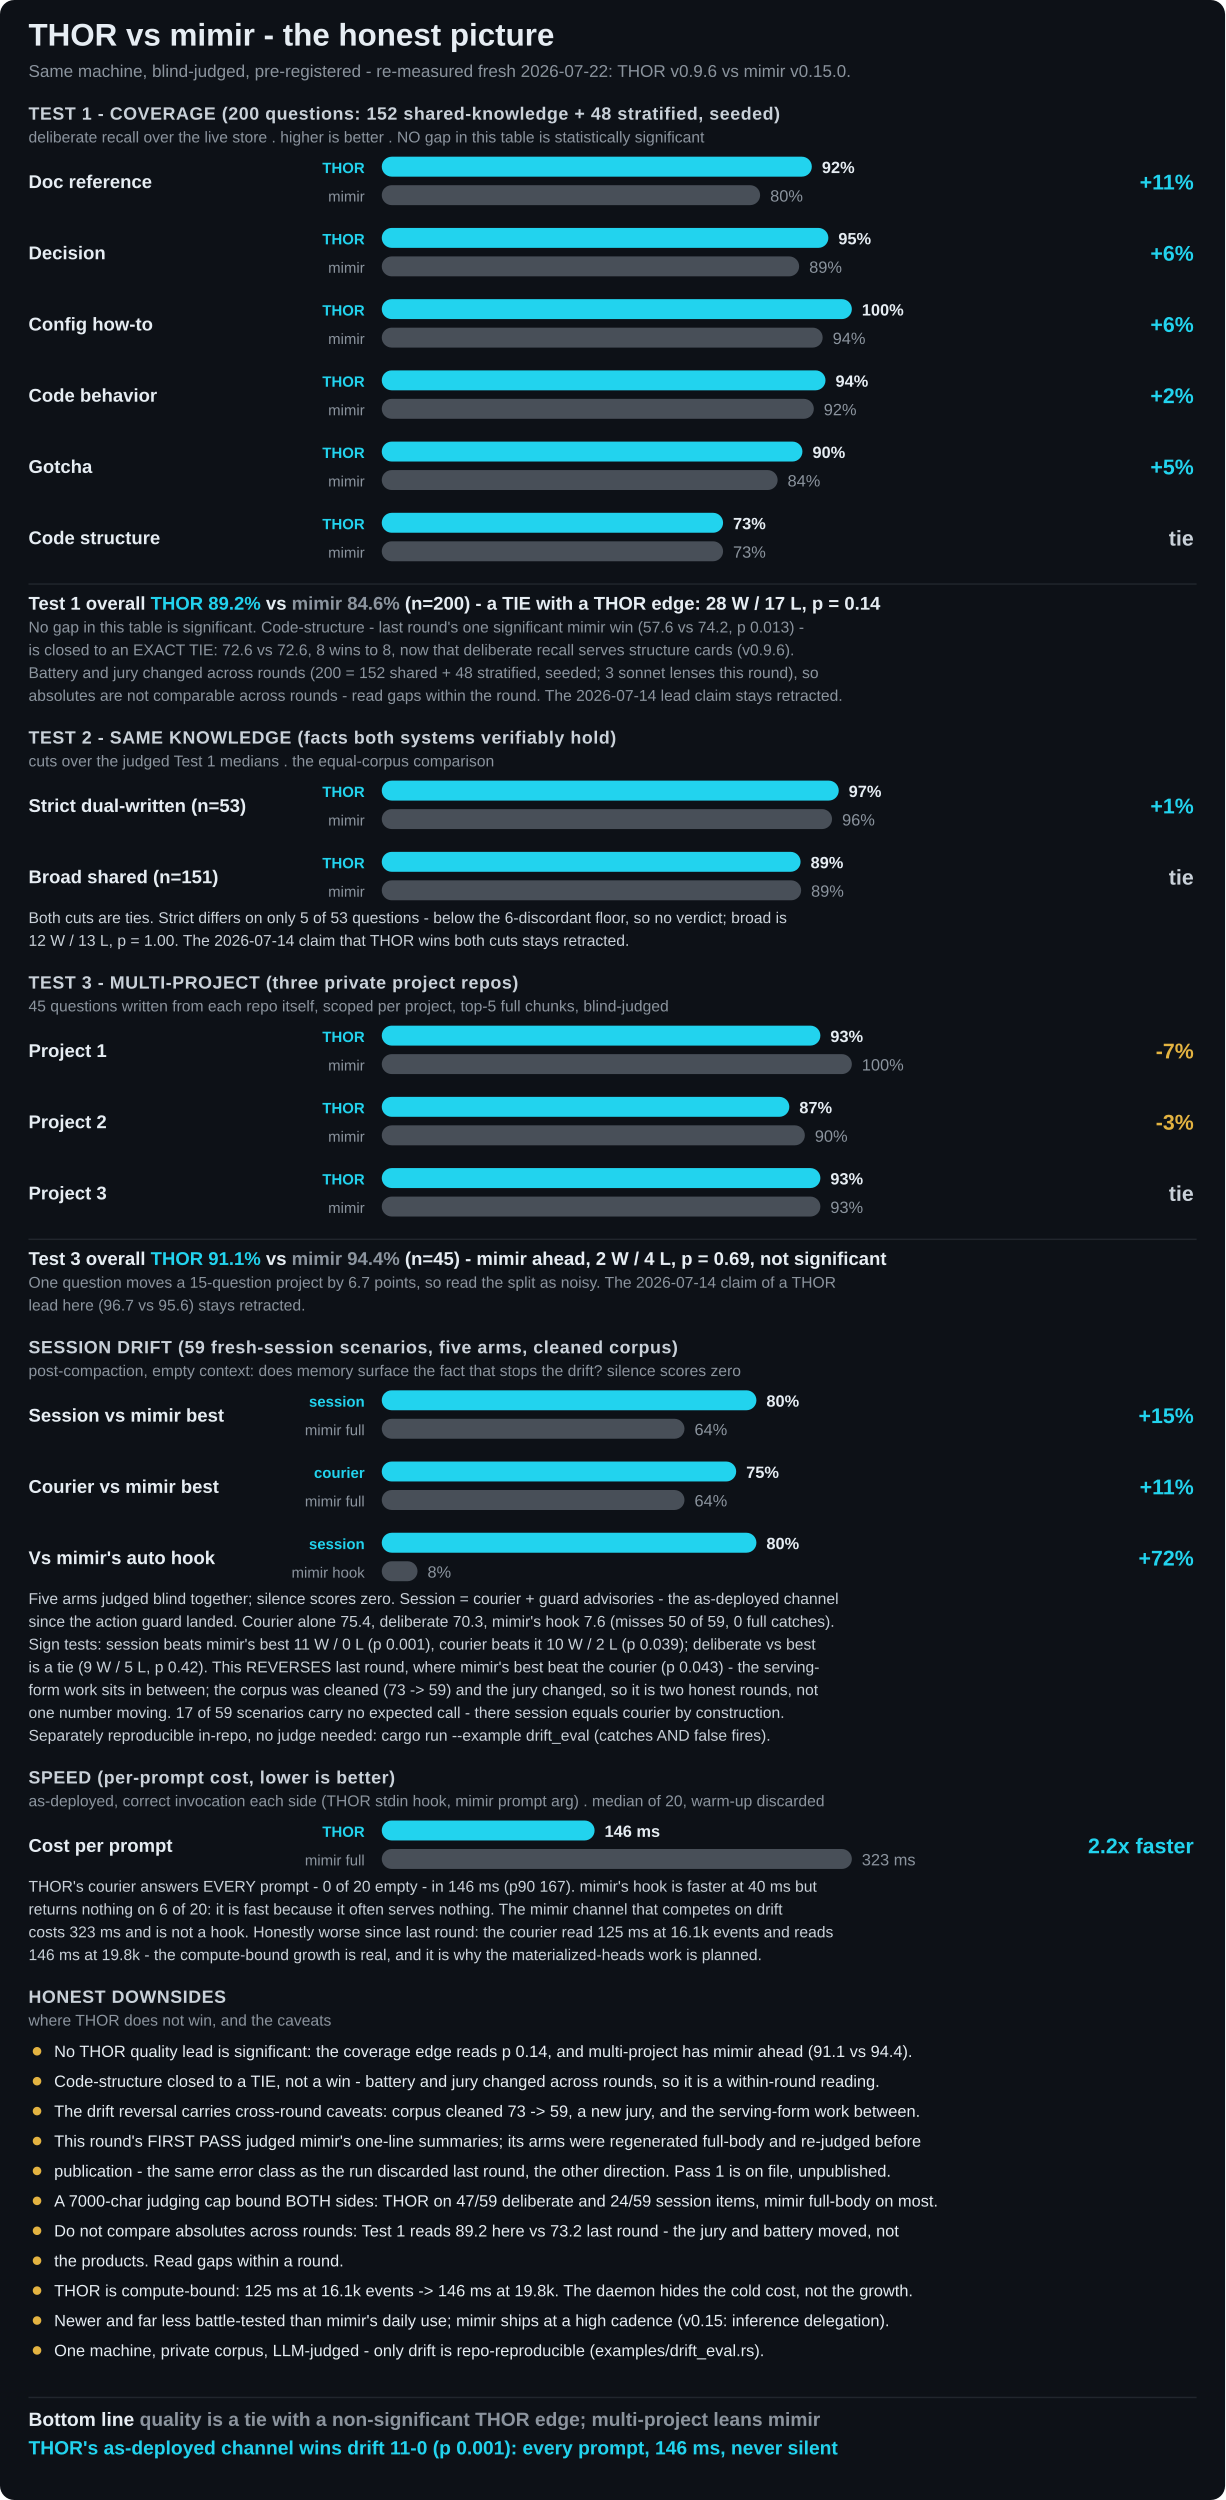
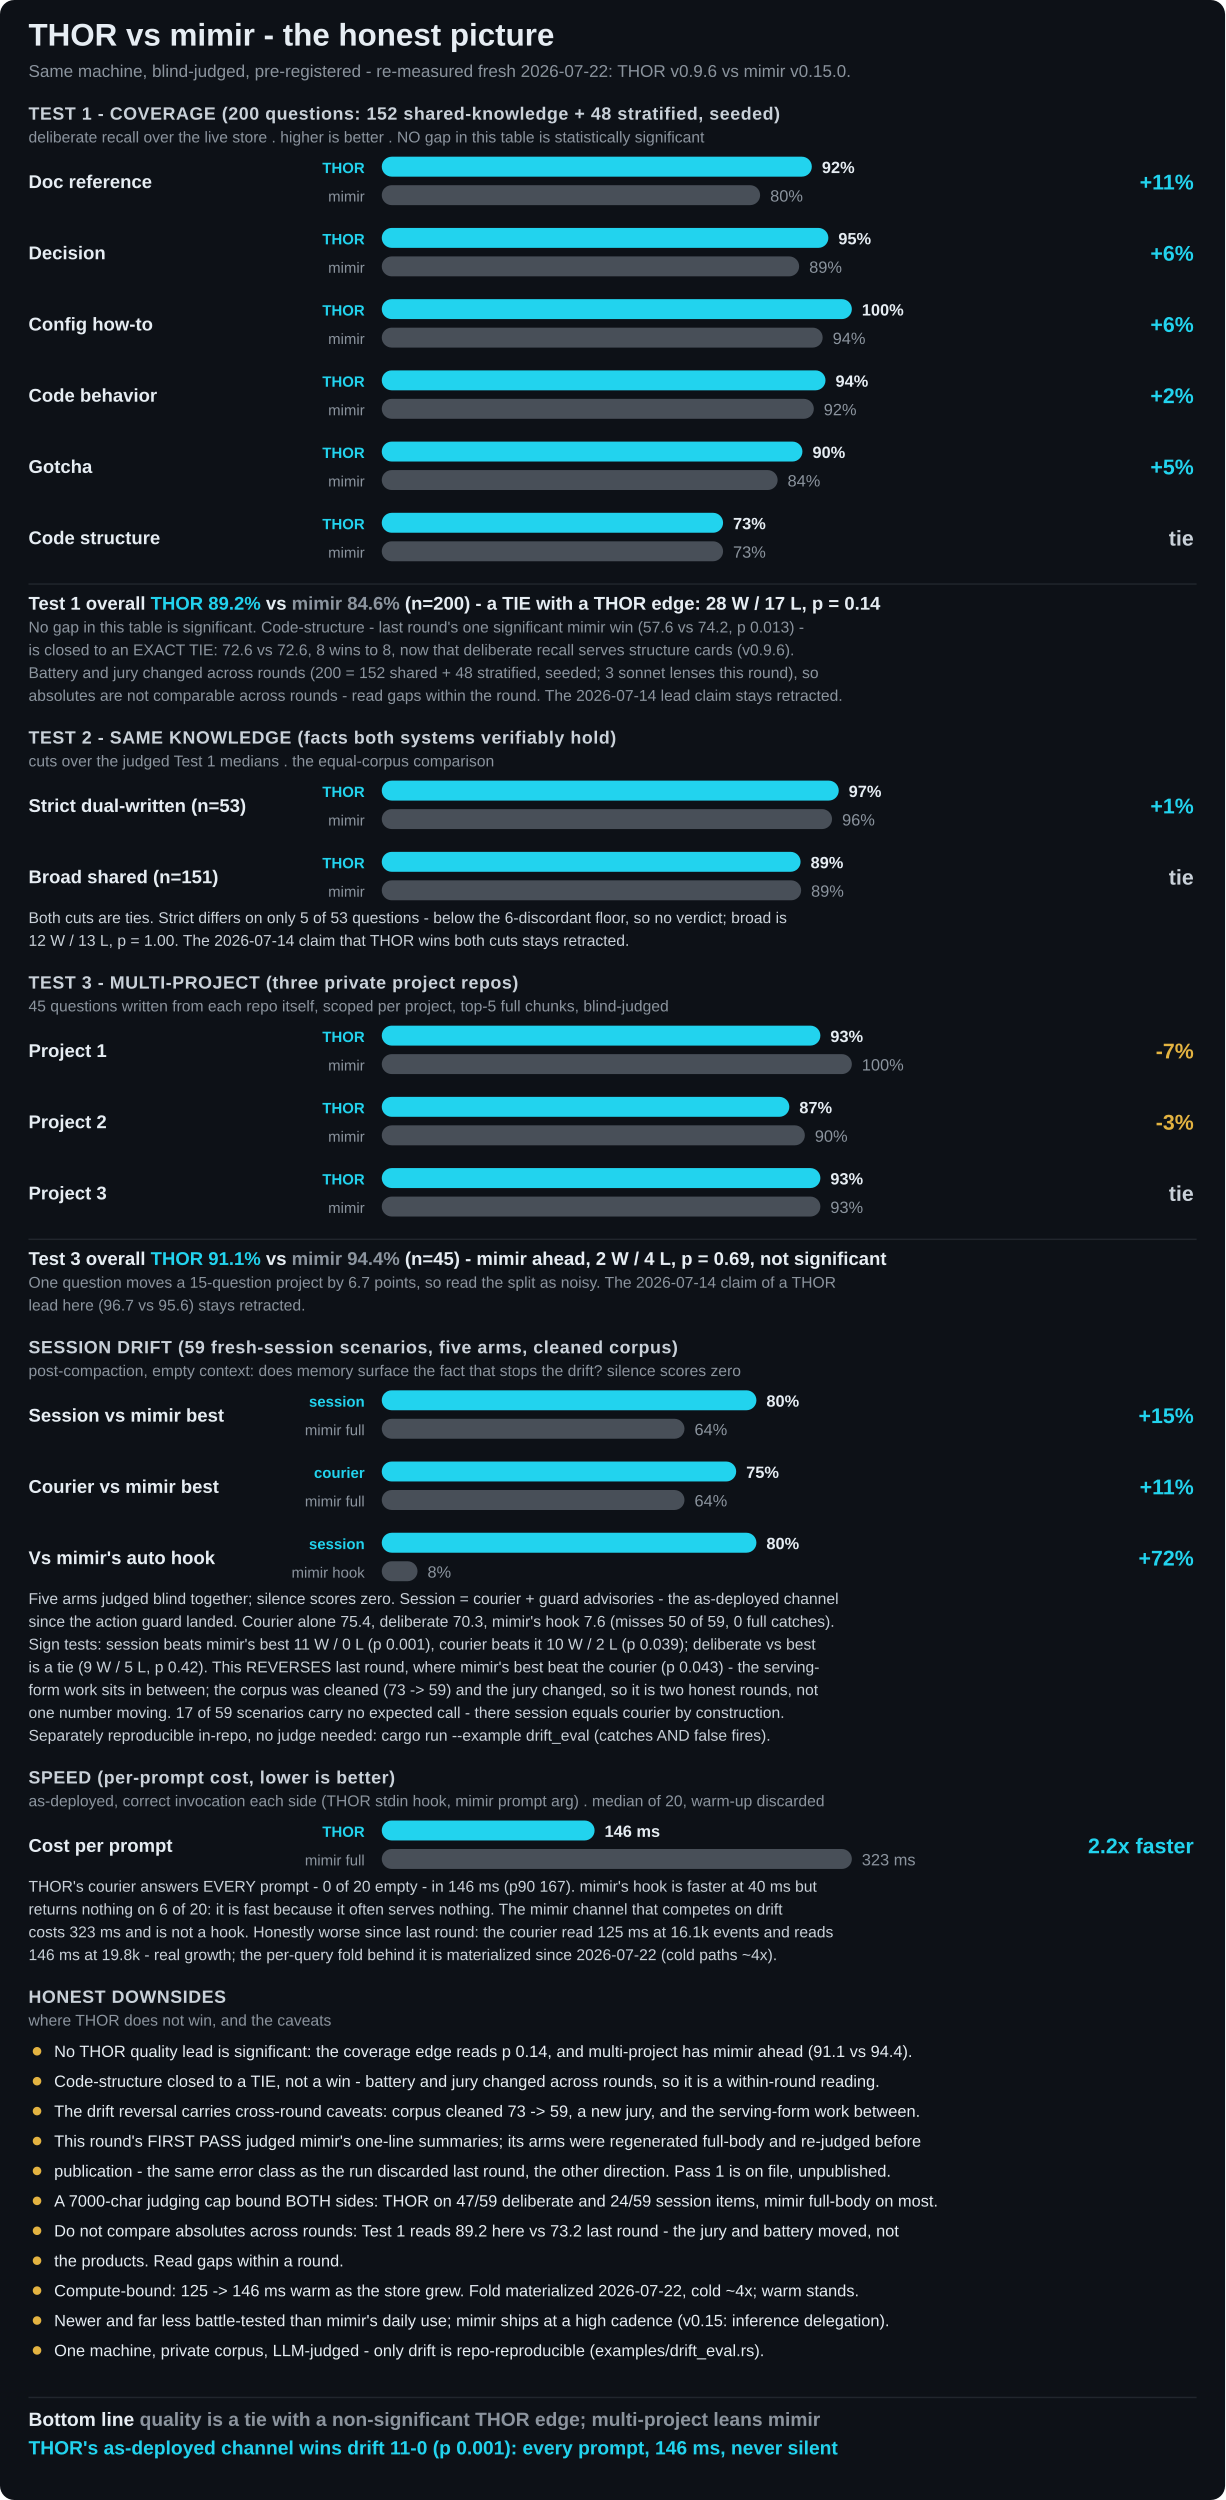
<svg xmlns="http://www.w3.org/2000/svg" viewBox="0 0 860 1755" font-family="Segoe UI, Helvetica Neue, Arial, sans-serif">
  <rect x="0" y="0" width="860" height="1755" rx="10" fill="#0d1117" />
  <text x="20" y="32" fill="#e6edf3" font-size="22" font-weight="800">THOR vs mimir - the honest picture</text>
  <text x="20" y="54" fill="#8b949e" font-size="12">Same machine, blind-judged, pre-registered - re-measured fresh 2026-07-22: THOR v0.9.6 vs mimir v0.15.0.</text>
  <text x="20" y="84" fill="#c9d1d9" font-size="12.5" font-weight="700" letter-spacing="0.4">TEST 1 - COVERAGE  (200 questions: 152 shared-knowledge + 48 stratified, seeded)</text>
  <text x="20" y="100" fill="#8b949e" font-size="11">deliberate recall over the live store . higher is better . NO gap in this table is statistically significant</text>
  <rect x="268" y="110" width="301.9" height="14" rx="7" fill="#22d3ee" />
  <text x="576.95" y="121.5" fill="#e6edf3" font-size="11.5" font-weight="700">92%</text>
  <text x="256" y="121.5" fill="#22d3ee" font-size="10.5" font-weight="700" text-anchor="end">THOR</text>
  <text x="20" y="132" fill="#e6edf3" font-size="13" font-weight="700">Doc reference</text>
  <text x="838" y="133" fill="#22d3ee" font-size="15" font-weight="800" text-anchor="end">+11%</text>
  <rect x="268" y="130" width="265.6" height="14" rx="7" fill="#484f58" />
  <text x="540.65" y="141.5" fill="#8b949e" font-size="11.5">80%</text>
  <text x="256" y="141.5" fill="#8b949e" font-size="10.5" text-anchor="end">mimir</text>
  <rect x="268" y="160" width="313.5" height="14" rx="7" fill="#22d3ee" />
  <text x="588.50" y="171.5" fill="#e6edf3" font-size="11.5" font-weight="700">95%</text>
  <text x="256" y="171.5" fill="#22d3ee" font-size="10.5" font-weight="700" text-anchor="end">THOR</text>
  <text x="20" y="182" fill="#e6edf3" font-size="13" font-weight="700">Decision</text>
  <text x="838" y="183" fill="#22d3ee" font-size="15" font-weight="800" text-anchor="end">+6%</text>
  <rect x="268" y="180" width="293.0" height="14" rx="7" fill="#484f58" />
  <text x="568.04" y="191.5" fill="#8b949e" font-size="11.5">89%</text>
  <text x="256" y="191.5" fill="#8b949e" font-size="10.5" text-anchor="end">mimir</text>
  <rect x="268" y="210" width="330.0" height="14" rx="7" fill="#22d3ee" />
  <text x="605.00" y="221.5" fill="#e6edf3" font-size="11.5" font-weight="700">100%</text>
  <text x="256" y="221.5" fill="#22d3ee" font-size="10.5" font-weight="700" text-anchor="end">THOR</text>
  <text x="20" y="232" fill="#e6edf3" font-size="13" font-weight="700">Config how-to</text>
  <text x="838" y="233" fill="#22d3ee" font-size="15" font-weight="800" text-anchor="end">+6%</text>
  <rect x="268" y="230" width="309.5" height="14" rx="7" fill="#484f58" />
  <text x="584.54" y="241.5" fill="#8b949e" font-size="11.5">94%</text>
  <text x="256" y="241.5" fill="#8b949e" font-size="10.5" text-anchor="end">mimir</text>
  <rect x="268" y="260" width="311.5" height="14" rx="7" fill="#22d3ee" />
  <text x="586.52" y="271.5" fill="#e6edf3" font-size="11.5" font-weight="700">94%</text>
  <text x="256" y="271.5" fill="#22d3ee" font-size="10.5" font-weight="700" text-anchor="end">THOR</text>
  <text x="20" y="282" fill="#e6edf3" font-size="13" font-weight="700">Code behavior</text>
  <text x="838" y="283" fill="#22d3ee" font-size="15" font-weight="800" text-anchor="end">+2%</text>
  <rect x="268" y="280" width="303.3" height="14" rx="7" fill="#484f58" />
  <text x="578.27" y="291.5" fill="#8b949e" font-size="11.5">92%</text>
  <text x="256" y="291.5" fill="#8b949e" font-size="10.5" text-anchor="end">mimir</text>
  <rect x="268" y="310" width="295.3" height="14" rx="7" fill="#22d3ee" />
  <text x="570.35" y="321.5" fill="#e6edf3" font-size="11.5" font-weight="700">90%</text>
  <text x="256" y="321.5" fill="#22d3ee" font-size="10.5" font-weight="700" text-anchor="end">THOR</text>
  <text x="20" y="332" fill="#e6edf3" font-size="13" font-weight="700">Gotcha</text>
  <text x="838" y="333" fill="#22d3ee" font-size="15" font-weight="800" text-anchor="end">+5%</text>
  <rect x="268" y="330" width="277.9" height="14" rx="7" fill="#484f58" />
  <text x="552.86" y="341.5" fill="#8b949e" font-size="11.5">84%</text>
  <text x="256" y="341.5" fill="#8b949e" font-size="10.5" text-anchor="end">mimir</text>
  <rect x="268" y="360" width="239.6" height="14" rx="7" fill="#22d3ee" />
  <text x="514.58" y="371.5" fill="#e6edf3" font-size="11.5" font-weight="700">73%</text>
  <text x="256" y="371.5" fill="#22d3ee" font-size="10.5" font-weight="700" text-anchor="end">THOR</text>
  <text x="20" y="382" fill="#e6edf3" font-size="13" font-weight="700">Code structure</text>
  <text x="838" y="383" fill="#c9d1d9" font-size="15" font-weight="800" text-anchor="end">tie</text>
  <rect x="268" y="380" width="239.6" height="14" rx="7" fill="#484f58" />
  <text x="514.58" y="391.5" fill="#8b949e" font-size="11.5">73%</text>
  <text x="256" y="391.5" fill="#8b949e" font-size="10.5" text-anchor="end">mimir</text>
  <line x1="20" y1="410" x2="840" y2="410" stroke="#21262d" stroke-width="1" />
  <text x="20" y="428" fill="#e6edf3" font-size="13" font-weight="700">Test 1 overall  <tspan fill="#22d3ee">THOR 89.2%</tspan> vs <tspan fill="#8b949e">mimir 84.6%</tspan>  (n=200) - a TIE with a THOR edge: 28 W / 17 L, p = 0.14</text>
  <text x="20" y="444" fill="#8b949e" font-size="11">No gap in this table is significant. Code-structure - last round's one significant mimir win (57.6 vs 74.2, p 0.013) -</text>
  <text x="20" y="460" fill="#8b949e" font-size="11">is closed to an EXACT TIE: 72.6 vs 72.6, 8 wins to 8, now that deliberate recall serves structure cards (v0.9.6).</text>
  <text x="20" y="476" fill="#8b949e" font-size="11">Battery and jury changed across rounds (200 = 152 shared + 48 stratified, seeded; 3 sonnet lenses this round), so</text>
  <text x="20" y="492" fill="#8b949e" font-size="11">absolutes are not comparable across rounds - read gaps within the round. The 2026-07-14 lead claim stays retracted.</text>
  <text x="20" y="522" fill="#c9d1d9" font-size="12.5" font-weight="700" letter-spacing="0.4">TEST 2 - SAME KNOWLEDGE  (facts both systems verifiably hold)</text>
  <text x="20" y="538" fill="#8b949e" font-size="11">cuts over the judged Test 1 medians . the equal-corpus comparison</text>
  <rect x="268" y="548" width="320.8" height="14" rx="7" fill="#22d3ee" />
  <text x="595.76" y="559.5" fill="#e6edf3" font-size="11.5" font-weight="700">97%</text>
  <text x="256" y="559.5" fill="#22d3ee" font-size="10.5" font-weight="700" text-anchor="end">THOR</text>
  <text x="20" y="570" fill="#e6edf3" font-size="13" font-weight="700">Strict dual-written (n=53)</text>
  <text x="838" y="571" fill="#22d3ee" font-size="15" font-weight="800" text-anchor="end">+1%</text>
  <rect x="268" y="568" width="316.1" height="14" rx="7" fill="#484f58" />
  <text x="591.14" y="579.5" fill="#8b949e" font-size="11.5">96%</text>
  <text x="256" y="579.5" fill="#8b949e" font-size="10.5" text-anchor="end">mimir</text>
  <rect x="268" y="598" width="294.0" height="14" rx="7" fill="#22d3ee" />
  <text x="569.03" y="609.5" fill="#e6edf3" font-size="11.5" font-weight="700">89%</text>
  <text x="256" y="609.5" fill="#22d3ee" font-size="10.5" font-weight="700" text-anchor="end">THOR</text>
  <text x="20" y="620" fill="#e6edf3" font-size="13" font-weight="700">Broad shared (n=151)</text>
  <text x="838" y="621" fill="#c9d1d9" font-size="15" font-weight="800" text-anchor="end">tie</text>
  <rect x="268" y="618" width="294.4" height="14" rx="7" fill="#484f58" />
  <text x="569.36" y="629.5" fill="#8b949e" font-size="11.5">89%</text>
  <text x="256" y="629.5" fill="#8b949e" font-size="10.5" text-anchor="end">mimir</text>
  <text x="20" y="648" fill="#c9d1d9" font-size="11">Both cuts are ties. Strict differs on only 5 of 53 questions - below the 6-discordant floor, so no verdict; broad is</text>
  <text x="20" y="664" fill="#c9d1d9" font-size="11">12 W / 13 L, p = 1.00. The 2026-07-14 claim that THOR wins both cuts stays retracted.</text>
  <text x="20" y="694" fill="#c9d1d9" font-size="12.5" font-weight="700" letter-spacing="0.4">TEST 3 - MULTI-PROJECT  (three private project repos)</text>
  <text x="20" y="710" fill="#8b949e" font-size="11">45 questions written from each repo itself, scoped per project, top-5 full chunks, blind-judged</text>
  <rect x="268" y="720" width="307.9" height="14" rx="7" fill="#22d3ee" />
  <text x="582.89" y="731.5" fill="#e6edf3" font-size="11.5" font-weight="700">93%</text>
  <text x="256" y="731.5" fill="#22d3ee" font-size="10.5" font-weight="700" text-anchor="end">THOR</text>
  <text x="20" y="742" fill="#e6edf3" font-size="13" font-weight="700">Project 1</text>
  <text x="838" y="743" fill="#e3b341" font-size="15" font-weight="800" text-anchor="end">-7%</text>
  <rect x="268" y="740" width="330.0" height="14" rx="7" fill="#484f58" />
  <text x="605.00" y="751.5" fill="#8b949e" font-size="11.5">100%</text>
  <text x="256" y="751.5" fill="#8b949e" font-size="10.5" text-anchor="end">mimir</text>
  <rect x="268" y="770" width="286.1" height="14" rx="7" fill="#22d3ee" />
  <text x="561.11" y="781.5" fill="#e6edf3" font-size="11.5" font-weight="700">87%</text>
  <text x="256" y="781.5" fill="#22d3ee" font-size="10.5" font-weight="700" text-anchor="end">THOR</text>
  <text x="20" y="792" fill="#e6edf3" font-size="13" font-weight="700">Project 2</text>
  <text x="838" y="793" fill="#e3b341" font-size="15" font-weight="800" text-anchor="end">-3%</text>
  <rect x="268" y="790" width="297.0" height="14" rx="7" fill="#484f58" />
  <text x="572.00" y="801.5" fill="#8b949e" font-size="11.5">90%</text>
  <text x="256" y="801.5" fill="#8b949e" font-size="10.5" text-anchor="end">mimir</text>
  <rect x="268" y="820" width="307.9" height="14" rx="7" fill="#22d3ee" />
  <text x="582.89" y="831.5" fill="#e6edf3" font-size="11.5" font-weight="700">93%</text>
  <text x="256" y="831.5" fill="#22d3ee" font-size="10.5" font-weight="700" text-anchor="end">THOR</text>
  <text x="20" y="842" fill="#e6edf3" font-size="13" font-weight="700">Project 3</text>
  <text x="838" y="843" fill="#c9d1d9" font-size="15" font-weight="800" text-anchor="end">tie</text>
  <rect x="268" y="840" width="307.9" height="14" rx="7" fill="#484f58" />
  <text x="582.89" y="851.5" fill="#8b949e" font-size="11.5">93%</text>
  <text x="256" y="851.5" fill="#8b949e" font-size="10.5" text-anchor="end">mimir</text>
  <line x1="20" y1="870" x2="840" y2="870" stroke="#21262d" stroke-width="1" />
  <text x="20" y="888" fill="#e6edf3" font-size="13" font-weight="700">Test 3 overall  <tspan fill="#22d3ee">THOR 91.1%</tspan> vs <tspan fill="#8b949e">mimir 94.4%</tspan>  (n=45) - mimir ahead, 2 W / 4 L, p = 0.69, not significant</text>
  <text x="20" y="904" fill="#8b949e" font-size="11">One question moves a 15-question project by 6.7 points, so read the split as noisy. The 2026-07-14 claim of a THOR</text>
  <text x="20" y="920" fill="#8b949e" font-size="11">lead here (96.7 vs 95.6) stays retracted.</text>
  <text x="20" y="950" fill="#c9d1d9" font-size="12.5" font-weight="700" letter-spacing="0.4">SESSION DRIFT  (59 fresh-session scenarios, five arms, cleaned corpus)</text>
  <text x="20" y="966" fill="#8b949e" font-size="11">post-compaction, empty context: does memory surface the fact that stops the drift? silence scores zero</text>
  <rect x="268" y="976" width="263.0" height="14" rx="7" fill="#22d3ee" />
  <text x="538.01" y="987.5" fill="#e6edf3" font-size="11.5" font-weight="700">80%</text>
  <text x="256" y="987.5" fill="#22d3ee" font-size="10.5" font-weight="700" text-anchor="end">session</text>
  <text x="20" y="998" fill="#e6edf3" font-size="13" font-weight="700">Session vs mimir best</text>
  <text x="838" y="999" fill="#22d3ee" font-size="15" font-weight="800" text-anchor="end">+15%</text>
  <rect x="268" y="996" width="212.5" height="14" rx="7" fill="#484f58" />
  <text x="487.52" y="1007.5" fill="#8b949e" font-size="11.5">64%</text>
  <text x="256" y="1007.5" fill="#8b949e" font-size="10.5" text-anchor="end">mimir full</text>
  <rect x="268" y="1026" width="248.8" height="14" rx="7" fill="#22d3ee" />
  <text x="523.82" y="1037.5" fill="#e6edf3" font-size="11.5" font-weight="700">75%</text>
  <text x="256" y="1037.5" fill="#22d3ee" font-size="10.5" font-weight="700" text-anchor="end">courier</text>
  <text x="20" y="1048" fill="#e6edf3" font-size="13" font-weight="700">Courier vs mimir best</text>
  <text x="838" y="1049" fill="#22d3ee" font-size="15" font-weight="800" text-anchor="end">+11%</text>
  <rect x="268" y="1046" width="212.5" height="14" rx="7" fill="#484f58" />
  <text x="487.52" y="1057.5" fill="#8b949e" font-size="11.5">64%</text>
  <text x="256" y="1057.5" fill="#8b949e" font-size="10.5" text-anchor="end">mimir full</text>
  <rect x="268" y="1076" width="263.0" height="14" rx="7" fill="#22d3ee" />
  <text x="538.01" y="1087.5" fill="#e6edf3" font-size="11.5" font-weight="700">80%</text>
  <text x="256" y="1087.5" fill="#22d3ee" font-size="10.5" font-weight="700" text-anchor="end">session</text>
  <text x="20" y="1098" fill="#e6edf3" font-size="13" font-weight="700">Vs mimir's auto hook</text>
  <text x="838" y="1099" fill="#22d3ee" font-size="15" font-weight="800" text-anchor="end">+72%</text>
  <rect x="268" y="1096" width="25.1" height="14" rx="7" fill="#484f58" />
  <text x="300.08" y="1107.5" fill="#8b949e" font-size="11.5">8%</text>
  <text x="256" y="1107.5" fill="#8b949e" font-size="10.5" text-anchor="end">mimir hook</text>
  <text x="20" y="1126" fill="#c9d1d9" font-size="11">Five arms judged blind together; silence scores zero. Session = courier + guard advisories - the as-deployed channel</text>
  <text x="20" y="1142" fill="#c9d1d9" font-size="11">since the action guard landed. Courier alone 75.4, deliberate 70.3, mimir's hook 7.6 (misses 50 of 59, 0 full catches).</text>
  <text x="20" y="1158" fill="#c9d1d9" font-size="11">Sign tests: session beats mimir's best 11 W / 0 L (p 0.001), courier beats it 10 W / 2 L (p 0.039); deliberate vs best</text>
  <text x="20" y="1174" fill="#c9d1d9" font-size="11">is a tie (9 W / 5 L, p 0.42). This REVERSES last round, where mimir's best beat the courier (p 0.043) - the serving-</text>
  <text x="20" y="1190" fill="#c9d1d9" font-size="11">form work sits in between; the corpus was cleaned (73 -&gt; 59) and the jury changed, so it is two honest rounds, not</text>
  <text x="20" y="1206" fill="#c9d1d9" font-size="11">one number moving. 17 of 59 scenarios carry no expected call - there session equals courier by construction.</text>
  <text x="20" y="1222" fill="#c9d1d9" font-size="11">Separately reproducible in-repo, no judge needed: cargo run --example drift_eval (catches AND false fires).</text>
  <text x="20" y="1252" fill="#c9d1d9" font-size="12.5" font-weight="700" letter-spacing="0.4">SPEED  (per-prompt cost, lower is better)</text>
  <text x="20" y="1268" fill="#8b949e" font-size="11">as-deployed, correct invocation each side (THOR stdin hook, mimir prompt arg) . median of 20, warm-up discarded</text>
  <rect x="268" y="1278" width="149.4" height="14" rx="7" fill="#22d3ee" />
  <text x="424.39" y="1289.5" fill="#e6edf3" font-size="11.5" font-weight="700">146 ms</text>
  <text x="256" y="1289.5" fill="#22d3ee" font-size="10.5" font-weight="700" text-anchor="end">THOR</text>
  <text x="20" y="1300" fill="#e6edf3" font-size="13" font-weight="700">Cost per prompt</text>
  <text x="838" y="1301" fill="#22d3ee" font-size="15" font-weight="800" text-anchor="end">2.2x faster</text>
  <rect x="268" y="1298" width="330.0" height="14" rx="7" fill="#484f58" />
  <text x="605.00" y="1309.5" fill="#8b949e" font-size="11.5">323 ms</text>
  <text x="256" y="1309.5" fill="#8b949e" font-size="10.5" text-anchor="end">mimir full</text>
  <text x="20" y="1328" fill="#c9d1d9" font-size="11">THOR's courier answers EVERY prompt - 0 of 20 empty - in 146 ms (p90 167). mimir's hook is faster at 40 ms but</text>
  <text x="20" y="1344" fill="#c9d1d9" font-size="11">returns nothing on 6 of 20: it is fast because it often serves nothing. The mimir channel that competes on drift</text>
  <text x="20" y="1360" fill="#c9d1d9" font-size="11">costs 323 ms and is not a hook. Honestly worse since last round: the courier read 125 ms at 16.1k events and reads</text>
-   <text x="20" y="1376" fill="#c9d1d9" font-size="11">146 ms at 19.8k - the compute-bound growth is real, and it is why the materialized-heads work is planned.</text>
+   <text x="20" y="1376" fill="#c9d1d9" font-size="11">146 ms at 19.8k - real growth; the per-query fold behind it is materialized since 2026-07-22 (cold paths ~4x).</text>
  <text x="20" y="1406" fill="#c9d1d9" font-size="12.5" font-weight="700" letter-spacing="0.4">HONEST DOWNSIDES</text>
  <text x="20" y="1422" fill="#8b949e" font-size="11">where THOR does not win, and the caveats</text>
  <circle cx="26" cy="1440" r="3" fill="#e3b341" />
  <text x="38" y="1444" fill="#e6edf3" font-size="11.5">No THOR quality lead is significant: the coverage edge reads p 0.14, and multi-project has mimir ahead (91.1 vs 94.4).</text>
  <circle cx="26" cy="1461" r="3" fill="#e3b341" />
  <text x="38" y="1465" fill="#e6edf3" font-size="11.5">Code-structure closed to a TIE, not a win - battery and jury changed across rounds, so it is a within-round reading.</text>
  <circle cx="26" cy="1482" r="3" fill="#e3b341" />
  <text x="38" y="1486" fill="#e6edf3" font-size="11.5">The drift reversal carries cross-round caveats: corpus cleaned 73 -&gt; 59, a new jury, and the serving-form work between.</text>
  <circle cx="26" cy="1503" r="3" fill="#e3b341" />
  <text x="38" y="1507" fill="#e6edf3" font-size="11.5">This round's FIRST PASS judged mimir's one-line summaries; its arms were regenerated full-body and re-judged before</text>
  <circle cx="26" cy="1524" r="3" fill="#e3b341" />
  <text x="38" y="1528" fill="#e6edf3" font-size="11.5">publication - the same error class as the run discarded last round, the other direction. Pass 1 is on file, unpublished.</text>
  <circle cx="26" cy="1545" r="3" fill="#e3b341" />
  <text x="38" y="1549" fill="#e6edf3" font-size="11.5">A 7000-char judging cap bound BOTH sides: THOR on 47/59 deliberate and 24/59 session items, mimir full-body on most.</text>
  <circle cx="26" cy="1566" r="3" fill="#e3b341" />
  <text x="38" y="1570" fill="#e6edf3" font-size="11.5">Do not compare absolutes across rounds: Test 1 reads 89.2 here vs 73.2 last round - the jury and battery moved, not</text>
  <circle cx="26" cy="1587" r="3" fill="#e3b341" />
  <text x="38" y="1591" fill="#e6edf3" font-size="11.5">the products. Read gaps within a round.</text>
  <circle cx="26" cy="1608" r="3" fill="#e3b341" />
-   <text x="38" y="1612" fill="#e6edf3" font-size="11.5">THOR is compute-bound: 125 ms at 16.1k events -&gt; 146 ms at 19.8k. The daemon hides the cold cost, not the growth.</text>
+   <text x="38" y="1612" fill="#e6edf3" font-size="11.5">Compute-bound: 125 -&gt; 146 ms warm as the store grew. Fold materialized 2026-07-22, cold ~4x; warm stands.</text>
  <circle cx="26" cy="1629" r="3" fill="#e3b341" />
  <text x="38" y="1633" fill="#e6edf3" font-size="11.5">Newer and far less battle-tested than mimir's daily use; mimir ships at a high cadence (v0.15: inference delegation).</text>
  <circle cx="26" cy="1650" r="3" fill="#e3b341" />
  <text x="38" y="1654" fill="#e6edf3" font-size="11.5">One machine, private corpus, LLM-judged - only drift is repo-reproducible (examples/drift_eval.rs).</text>
  <line x1="20" y1="1683" x2="840" y2="1683" stroke="#21262d" stroke-width="1" />
  <text x="20" y="1703" fill="#e6edf3" font-size="13.5" font-weight="700">Bottom line <tspan fill="#8b949e">quality is a tie with a non-significant THOR edge; multi-project leans mimir</tspan>
  </text>
  <text x="20" y="1723" fill="#e6edf3" font-size="13.5" font-weight="700">
    <tspan fill="#22d3ee">THOR's as-deployed channel wins drift 11-0 (p 0.001): every prompt, 146 ms, never silent</tspan>
  </text>
</svg>
